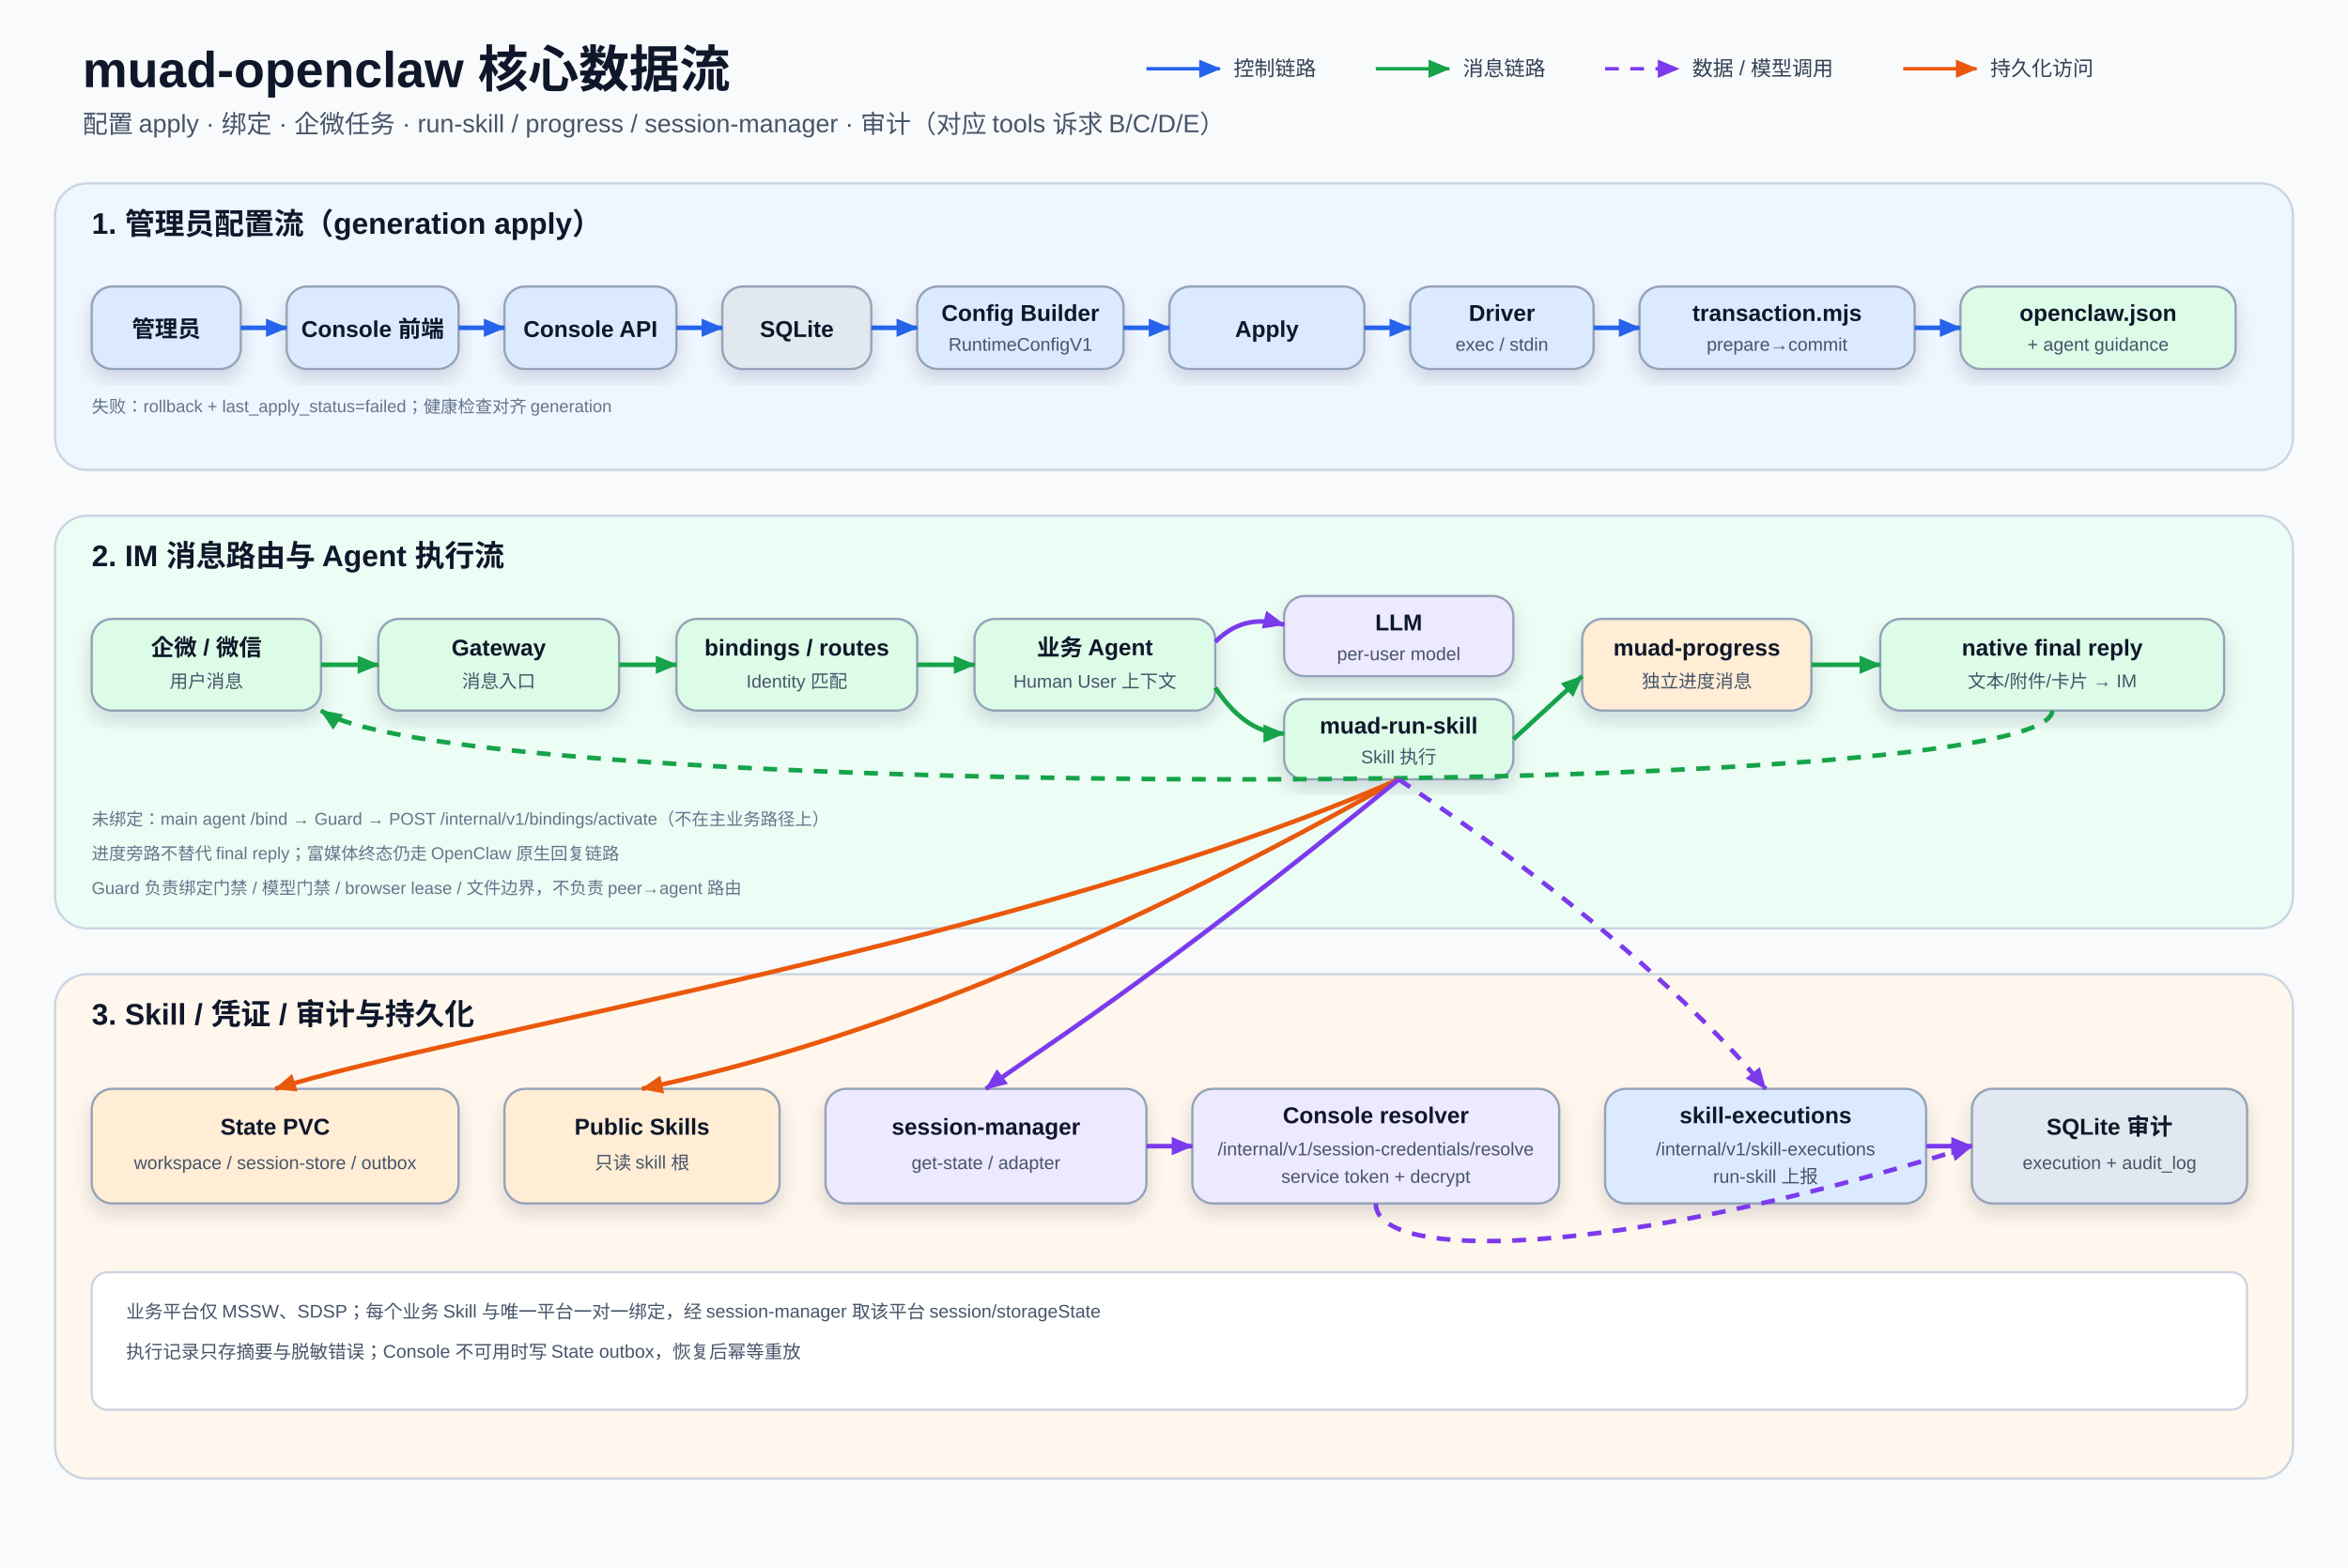
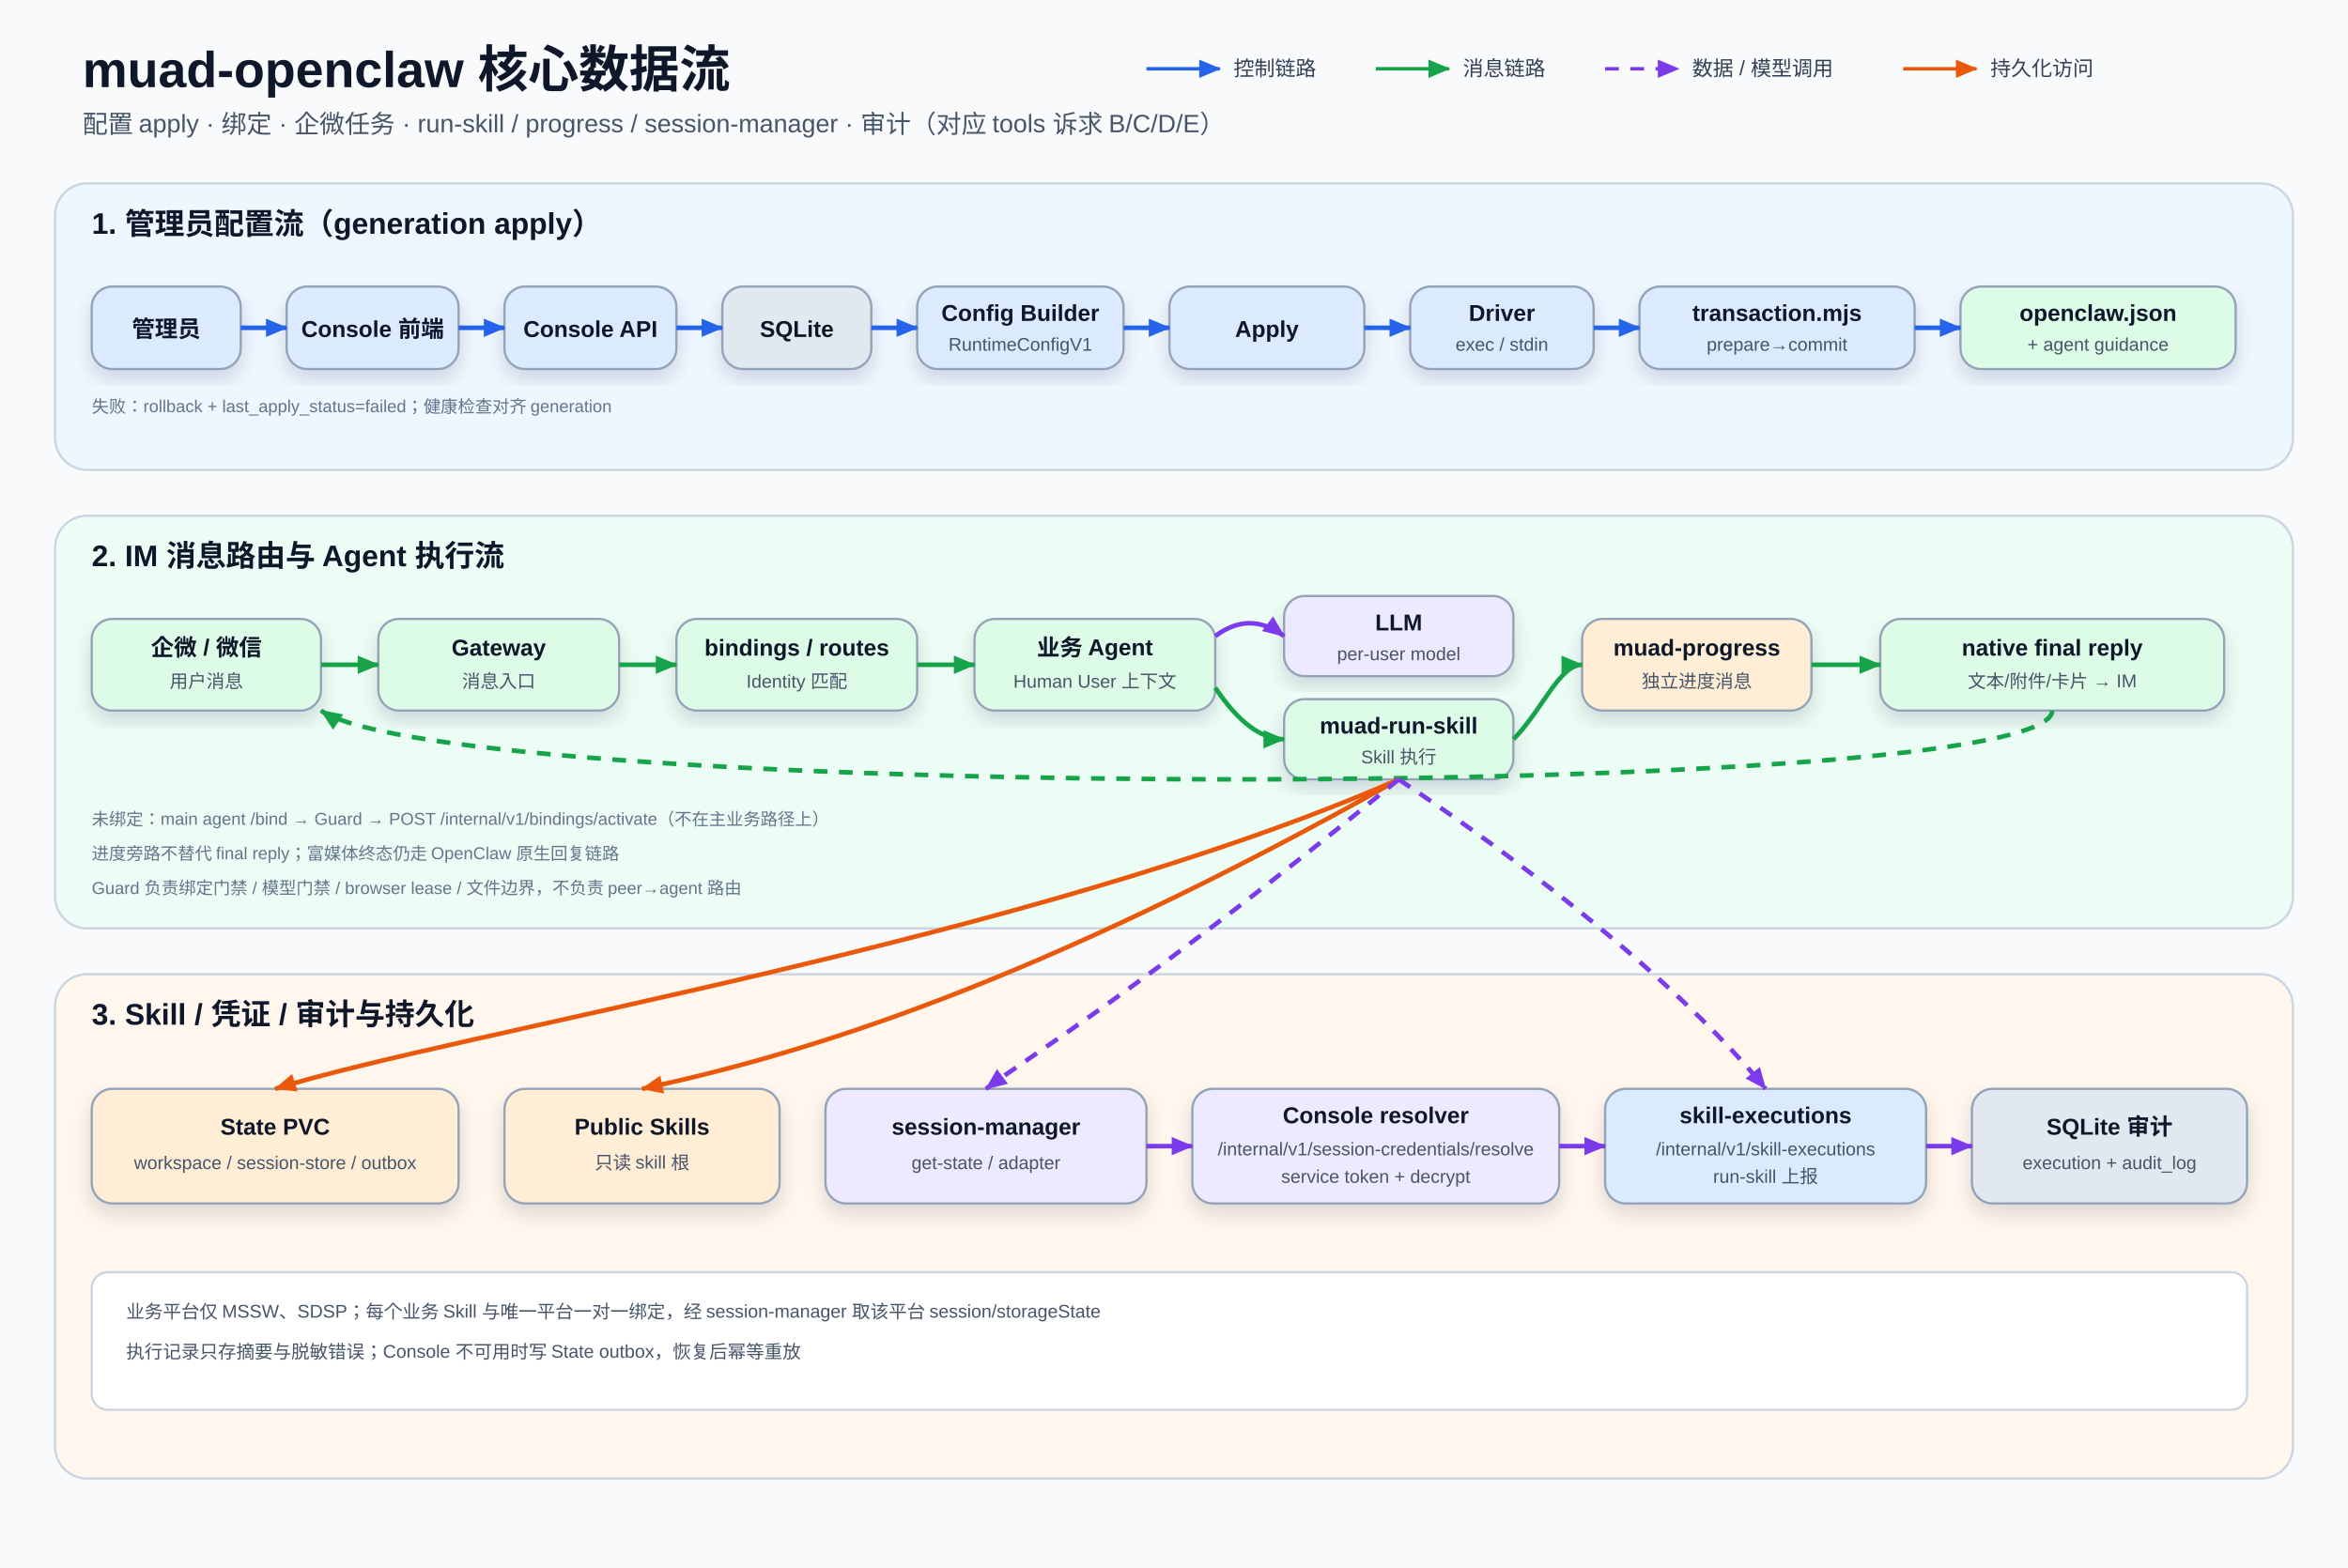
<svg xmlns="http://www.w3.org/2000/svg" width="2048" height="1368" viewBox="0 0 2048 1368" role="img" aria-labelledby="title desc">
  <defs>
    <marker id="arrow-control" viewBox="0 0 10 10" refX="9" refY="5" markerWidth="20" markerHeight="20" orient="auto" markerUnits="userSpaceOnUse">
      <path d="M0,1 L9.5,5 L0,9 z" fill="#2563eb" />
    </marker>
    <marker id="arrow-message" viewBox="0 0 10 10" refX="9" refY="5" markerWidth="20" markerHeight="20" orient="auto" markerUnits="userSpaceOnUse">
      <path d="M0,1 L9.5,5 L0,9 z" fill="#16a34a" />
    </marker>
    <marker id="arrow-data" viewBox="0 0 10 10" refX="9" refY="5" markerWidth="20" markerHeight="20" orient="auto" markerUnits="userSpaceOnUse">
      <path d="M0,1 L9.5,5 L0,9 z" fill="#7c3aed" />
    </marker>
    <marker id="arrow-session" viewBox="0 0 10 10" refX="9" refY="5" markerWidth="20" markerHeight="20" orient="auto" markerUnits="userSpaceOnUse">
      <path d="M0,1 L9.5,5 L0,9 z" fill="#ea580c" />
    </marker>
    <filter id="shadow" x="-10%" y="-10%" width="120%" height="130%">
      <feDropShadow dx="0" dy="8" stdDeviation="8" flood-color="#0f172a" flood-opacity="0.14" />
    </filter>
    <style>
      .bg{fill:#f8fafc}.title{fill:#0f172a;font:700 44px Arial,"PingFang SC","Microsoft YaHei",sans-serif}.subtitle{fill:#475569;font:400 22px Arial,"PingFang SC","Microsoft YaHei",sans-serif}.section-title{fill:#0f172a;font:700 26px Arial,"PingFang SC","Microsoft YaHei",sans-serif}.label{fill:#0f172a;font:700 20px Arial,"PingFang SC","Microsoft YaHei",sans-serif}.small{fill:#475569;font:400 16px Arial,"PingFang SC","Microsoft YaHei",sans-serif}.tiny{fill:#64748b;font:400 15px Arial,"PingFang SC","Microsoft YaHei",sans-serif}.legend{fill:#334155;font:400 18px Arial,"PingFang SC","Microsoft YaHei",sans-serif}.area{stroke:#cbd5e1;stroke-width:2;rx:28}.card{stroke:#94a3b8;stroke-width:2;rx:18;filter:url(#shadow)}.inner{stroke:#cbd5e1;stroke-width:2;rx:14}.control{fill:none;stroke:#2563eb;stroke-width:4;marker-end:url(#arrow-control)}.message{fill:none;stroke:#16a34a;stroke-width:4;marker-end:url(#arrow-message)}.data{fill:none;stroke:#7c3aed;stroke-width:4;marker-end:url(#arrow-data)}.session{fill:none;stroke:#ea580c;stroke-width:4;marker-end:url(#arrow-session)}.dash{stroke-dasharray:12 10}.thin{stroke-width:3}
    </style>
  </defs>
  <rect class="bg" width="2048" height="1368" />
  <text x="72" y="76" class="title">muad-openclaw 核心数据流</text>
  <text x="72" y="116" class="subtitle">配置 apply · 绑定 · 企微任务 · run-skill / progress / session-manager · 审计（对应 tools 诉求 B/C/D/E）</text>
  <g transform="translate(1000 52)">
    <line x1="0" y1="8" x2="64" y2="8" class="control thin" />
    <text x="76" y="14" class="legend">控制链路</text>
    <line x1="200" y1="8" x2="264" y2="8" class="message thin" />
    <text x="276" y="14" class="legend">消息链路</text>
    <line x1="400" y1="8" x2="464" y2="8" class="data thin dash" />
    <text x="476" y="14" class="legend">数据 / 模型调用</text>
    <line x1="660" y1="8" x2="724" y2="8" class="session thin" />
    <text x="736" y="14" class="legend">持久化访问</text>
  </g>
  <rect x="48" y="160" width="1952" height="250" class="area" fill="#eef6ff" stroke="#2563eb" />
  <text x="80" y="204" class="section-title" fill="#2563eb">1. 管理员配置流（generation apply）</text>
  <rect x="80" y="250" width="130" height="72" class="card" fill="#dbeafe" />
  <text x="145" y="294" text-anchor="middle" class="label">管理员</text>
  <rect x="250" y="250" width="150" height="72" class="card" fill="#dbeafe" />
  <text x="325" y="294" text-anchor="middle" class="label">Console 前端</text>
  <rect x="440" y="250" width="150" height="72" class="card" fill="#dbeafe" />
  <text x="515" y="294" text-anchor="middle" class="label">Console API</text>
  <rect x="630" y="250" width="130" height="72" class="card" fill="#e2e8f0" />
  <text x="695" y="294" text-anchor="middle" class="label">SQLite</text>
  <rect x="800" y="250" width="180" height="72" class="card" fill="#dbeafe" />
  <text x="890" y="280" text-anchor="middle" class="label">Config Builder</text>
  <text x="890" y="306" text-anchor="middle" class="small">RuntimeConfigV1</text>
  <rect x="1020" y="250" width="170" height="72" class="card" fill="#dbeafe" />
  <text x="1105" y="294" text-anchor="middle" class="label">Apply</text>
  <rect x="1230" y="250" width="160" height="72" class="card" fill="#dbeafe" />
  <text x="1310" y="280" text-anchor="middle" class="label">Driver</text>
  <text x="1310" y="306" text-anchor="middle" class="small">exec / stdin</text>
  <rect x="1430" y="250" width="240" height="72" class="card" fill="#dbeafe" />
  <text x="1550" y="280" text-anchor="middle" class="label">transaction.mjs</text>
  <text x="1550" y="306" text-anchor="middle" class="small">prepare→commit</text>
  <rect x="1710" y="250" width="240" height="72" class="card" fill="#dcfce7" />
  <text x="1830" y="280" text-anchor="middle" class="label">openclaw.json</text>
  <text x="1830" y="306" text-anchor="middle" class="small">+ agent guidance</text>
  <path d="M210 286 L250 286" class="control" />
  <path d="M400 286 L440 286" class="control" />
  <path d="M590 286 L630 286" class="control" />
  <path d="M760 286 L800 286" class="control" />
  <path d="M980 286 L1020 286" class="control" />
  <path d="M1190 286 L1230 286" class="control" />
  <path d="M1390 286 L1430 286" class="control" />
  <path d="M1670 286 L1710 286" class="control" />
  <text x="80" y="360" class="tiny">失败：rollback + last_apply_status=failed；健康检查对齐 generation</text>
  <rect x="48" y="450" width="1952" height="360" class="area" fill="#ecfdf5" stroke="#16a34a" />
  <text x="80" y="494" class="section-title" fill="#16a34a">2. IM 消息路由与 Agent 执行流</text>
  <rect x="80" y="540" width="200" height="80" class="card" fill="#dcfce7" />
  <text x="180" y="572" text-anchor="middle" class="label">企微 / 微信</text>
  <text x="180" y="600" text-anchor="middle" class="small">用户消息</text>
  <rect x="330" y="540" width="210" height="80" class="card" fill="#dcfce7" />
  <text x="435" y="572" text-anchor="middle" class="label">Gateway</text>
  <text x="435" y="600" text-anchor="middle" class="small">消息入口</text>
  <rect x="590" y="540" width="210" height="80" class="card" fill="#dcfce7" />
  <text x="695" y="572" text-anchor="middle" class="label">bindings / routes</text>
  <text x="695" y="600" text-anchor="middle" class="small">Identity 匹配</text>
  <rect x="850" y="540" width="210" height="80" class="card" fill="#dcfce7" />
  <text x="955" y="572" text-anchor="middle" class="label">业务 Agent</text>
  <text x="955" y="600" text-anchor="middle" class="small">Human User 上下文</text>
  <rect x="1120" y="520" width="200" height="70" class="card" fill="#ede9fe" />
  <text x="1220" y="550" text-anchor="middle" class="label">LLM</text>
  <text x="1220" y="576" text-anchor="middle" class="small">per-user model</text>
  <rect x="1120" y="610" width="200" height="70" class="card" fill="#dcfce7" />
  <text x="1220" y="640" text-anchor="middle" class="label">muad-run-skill</text>
  <text x="1220" y="666" text-anchor="middle" class="small">Skill 执行</text>
  <rect x="1380" y="540" width="200" height="80" class="card" fill="#ffedd5" />
  <text x="1480" y="572" text-anchor="middle" class="label">muad-progress</text>
  <text x="1480" y="600" text-anchor="middle" class="small">独立进度消息</text>
  <rect x="1640" y="540" width="300" height="80" class="card" fill="#dcfce7" />
  <text x="1790" y="572" text-anchor="middle" class="label">native final reply</text>
  <text x="1790" y="600" text-anchor="middle" class="small">文本/附件/卡片 → IM</text>
  <path d="M280 580 L330 580" class="message" />
  <path d="M540 580 L590 580" class="message" />
  <path d="M800 580 L850 580" class="message" />
-   <path d="M1060 560 C1080 540, 1100 540, 1120 545" class="data" />
-   <path d="M1060 600 C1080 630, 1100 640, 1120 640" class="message" />
-   <path d="M1320 645 L1380 590" class="message" />
+   <path d="M1060 555 C1080 540, 1100 540, 1120 555" class="data" />
+   <path d="M1060 600 C1080 630, 1100 645, 1120 645" class="message" />
+   <path d="M1320 645 C1345 620, 1360 580, 1380 580" class="message" />
  <path d="M1580 580 L1640 580" class="message" />
  <path d="M1790 620 C1790 700, 400 700, 280 620" class="message dash" />
  <text x="80" y="720" class="tiny">未绑定：main agent /bind → Guard → POST /internal/v1/bindings/activate（不在主业务路径上）</text>
  <text x="80" y="750" class="tiny">进度旁路不替代 final reply；富媒体终态仍走 OpenClaw 原生回复链路</text>
  <text x="80" y="780" class="tiny">Guard 负责绑定门禁 / 模型门禁 / browser lease / 文件边界，不负责 peer→agent 路由</text>
  <rect x="48" y="850" width="1952" height="440" class="area" fill="#fff7ed" stroke="#ea580c" />
  <text x="80" y="894" class="section-title" fill="#ea580c">3. Skill / 凭证 / 审计与持久化</text>
  <rect x="80" y="950" width="320" height="100" class="card" fill="#ffedd5" />
  <text x="240" y="990" text-anchor="middle" class="label">State PVC</text>
  <text x="240" y="1020" text-anchor="middle" class="small">workspace / session-store / outbox</text>
  <rect x="440" y="950" width="240" height="100" class="card" fill="#ffedd5" />
  <text x="560" y="990" text-anchor="middle" class="label">Public Skills</text>
  <text x="560" y="1020" text-anchor="middle" class="small">只读 skill 根</text>
  <rect x="720" y="950" width="280" height="100" class="card" fill="#ede9fe" />
  <text x="860" y="990" text-anchor="middle" class="label">session-manager</text>
  <text x="860" y="1020" text-anchor="middle" class="small">get-state / adapter</text>
  <rect x="1040" y="950" width="320" height="100" class="card" fill="#ede9fe" />
  <text x="1200" y="980" text-anchor="middle" class="label">Console resolver</text>
  <text x="1200" y="1008" text-anchor="middle" class="small">/internal/v1/session-credentials/resolve</text>
  <text x="1200" y="1032" text-anchor="middle" class="small">service token + decrypt</text>
  <rect x="1400" y="950" width="280" height="100" class="card" fill="#dbeafe" />
  <text x="1540" y="980" text-anchor="middle" class="label">skill-executions</text>
  <text x="1540" y="1008" text-anchor="middle" class="small">/internal/v1/skill-executions</text>
  <text x="1540" y="1032" text-anchor="middle" class="small">run-skill 上报</text>
  <rect x="1720" y="950" width="240" height="100" class="card" fill="#e2e8f0" />
  <text x="1840" y="990" text-anchor="middle" class="label">SQLite 审计</text>
  <text x="1840" y="1020" text-anchor="middle" class="small">execution + audit_log</text>
  <rect x="80" y="1110" width="1880" height="120" class="inner" fill="#ffffff" />
  <text x="110" y="1150" class="small">业务平台仅 MSSW、SDSP；每个业务 Skill 与唯一平台一对一绑定，经 session-manager 取该平台 session/storageState</text>
  <text x="110" y="1185" class="small">执行记录只存摘要与脱敏错误；Console 不可用时写 State outbox，恢复后幂等重放</text>
  <path d="M1220 680 C900 820, 400 900, 240 950" class="session" />
  <path d="M1220 680 C900 860, 700 920, 560 950" class="session" />
-   <path d="M1220 680 C1000 860, 900 920, 860 950" class="data" />
+   <path d="M1220 680 C1000 860, 900 920, 860 950" class="data dash" />
+   <path d="M1220 680 C1400 800, 1500 900, 1540 950" class="data dash" />
  <path d="M1000 1000 L1040 1000" class="data" />
-   <path d="M1220 680 C1400 800, 1500 900, 1540 950" class="data dash" />
+   <path d="M1360 1000 L1400 1000" class="data" />
  <path d="M1680 1000 L1720 1000" class="data" />
-   <path d="M1200 1050 C1200 1100, 1400 1100, 1720 1000" class="data dash" />
</svg>
